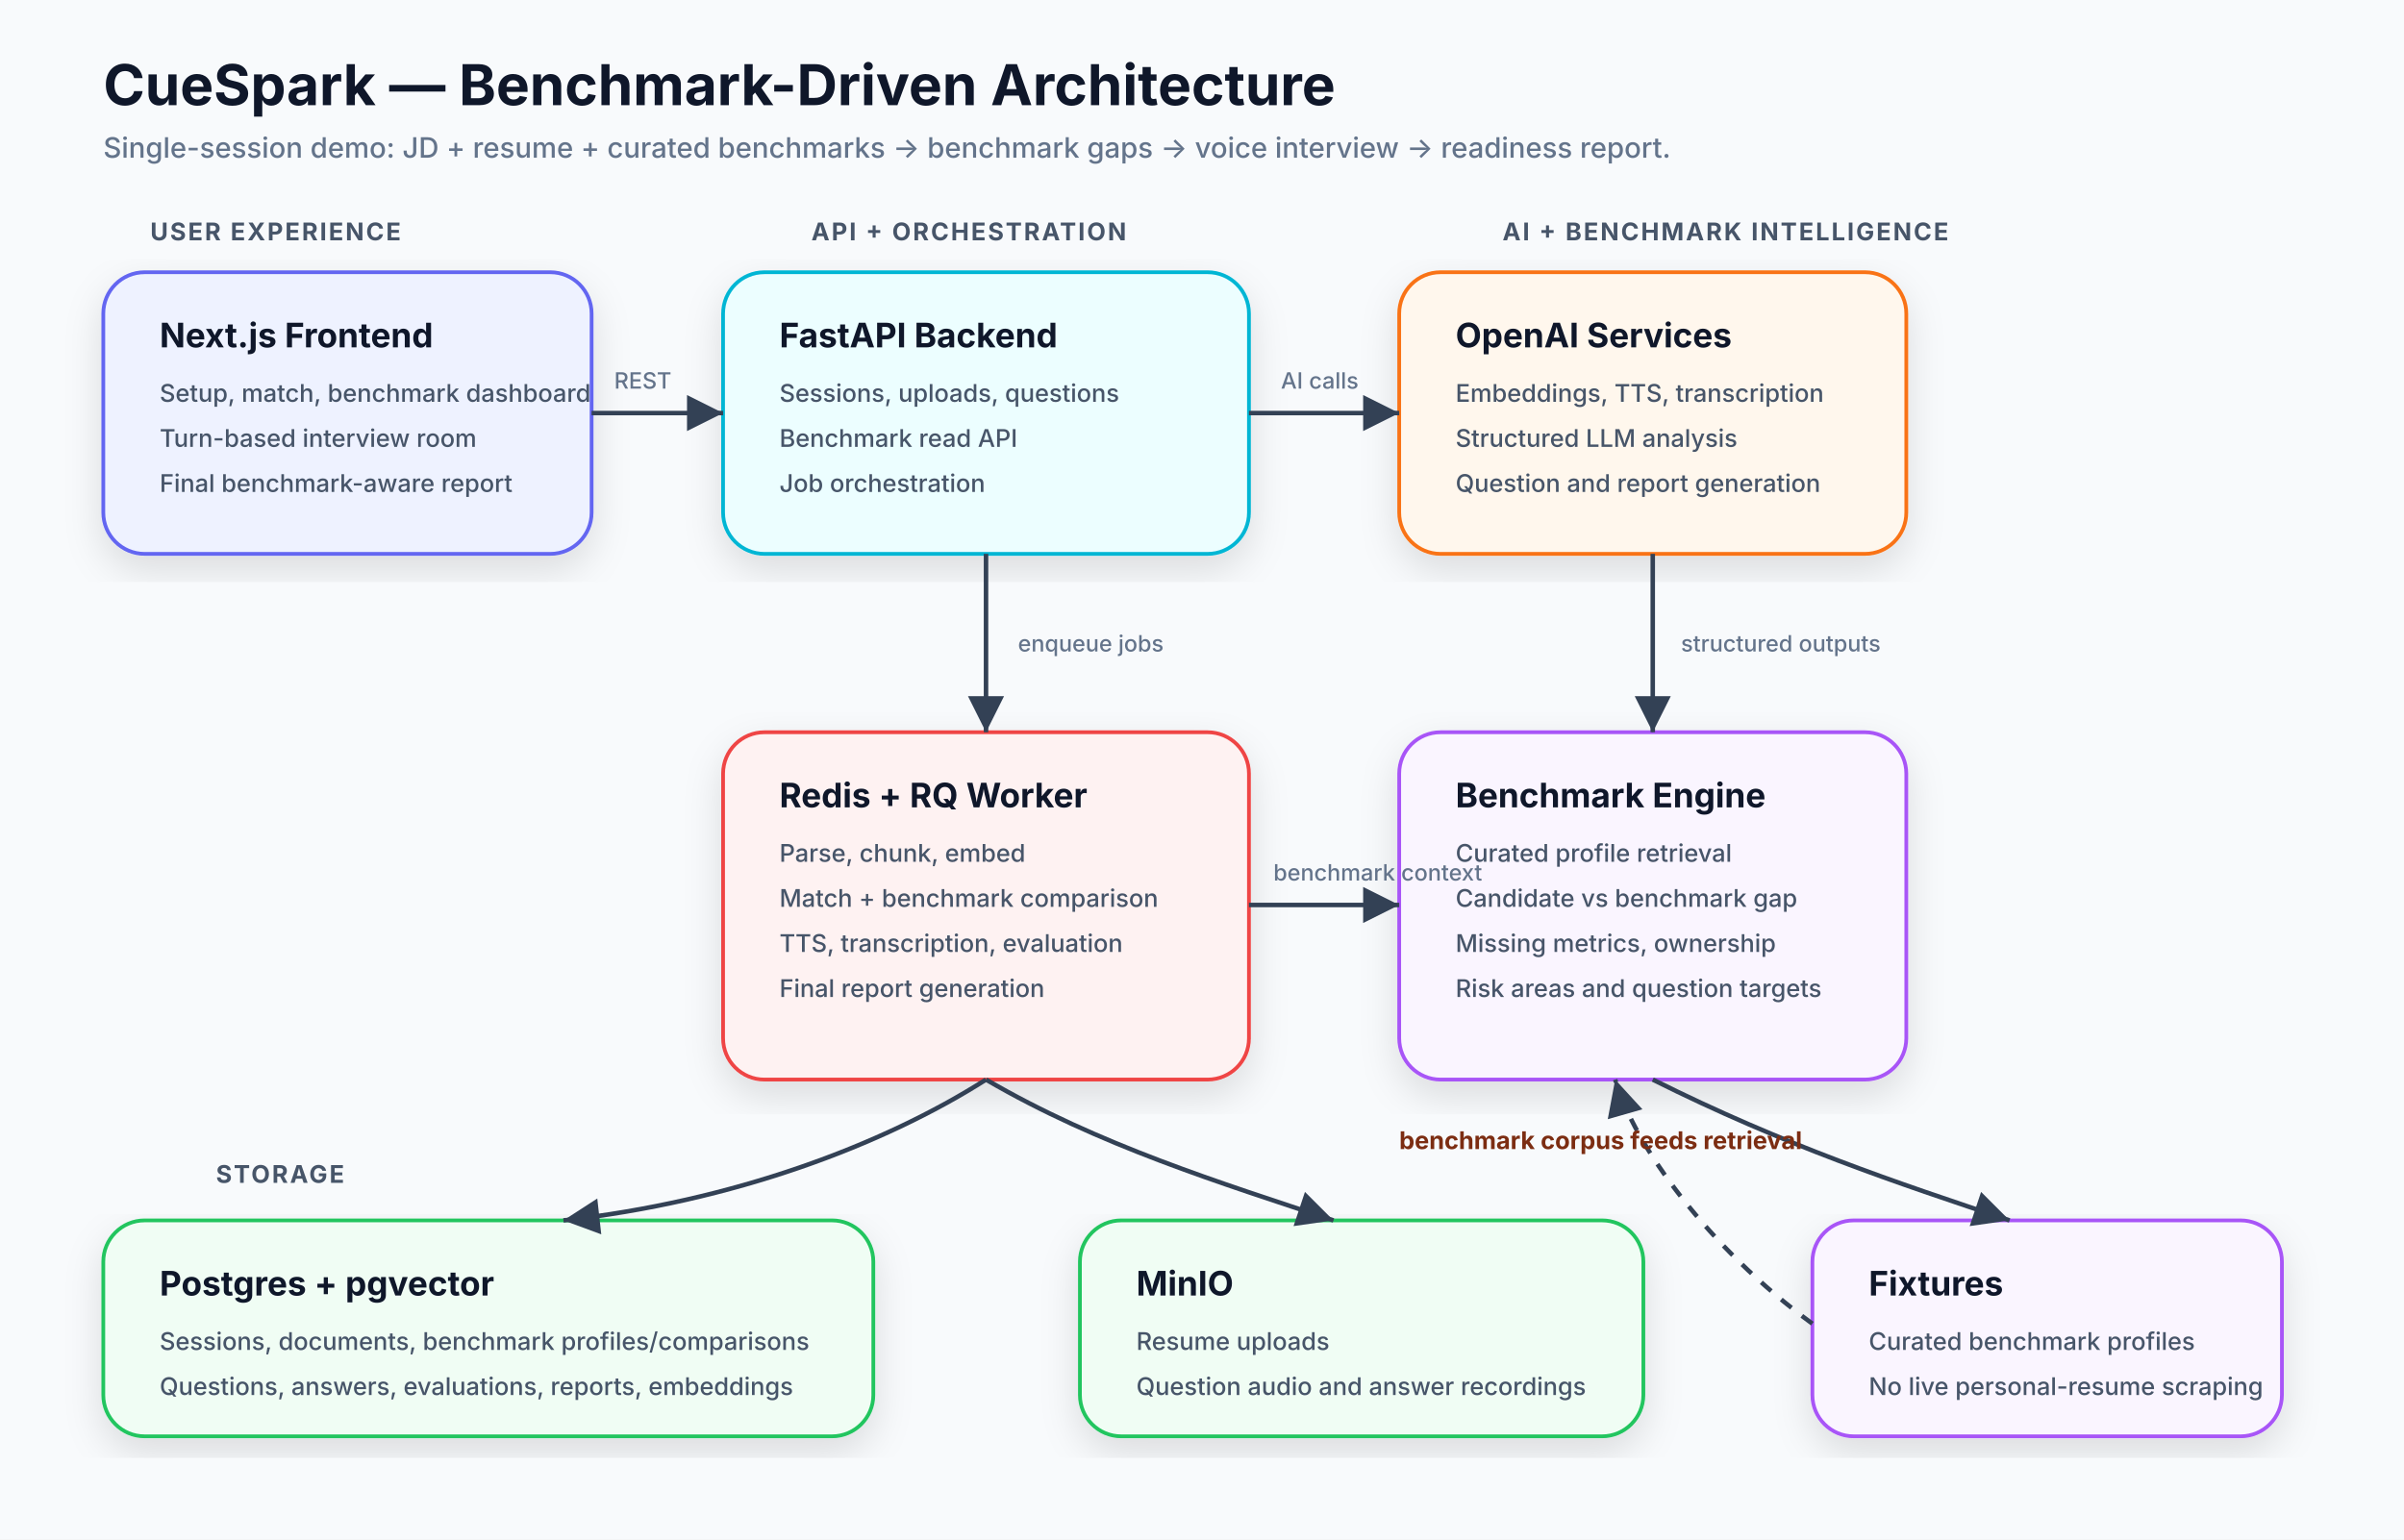
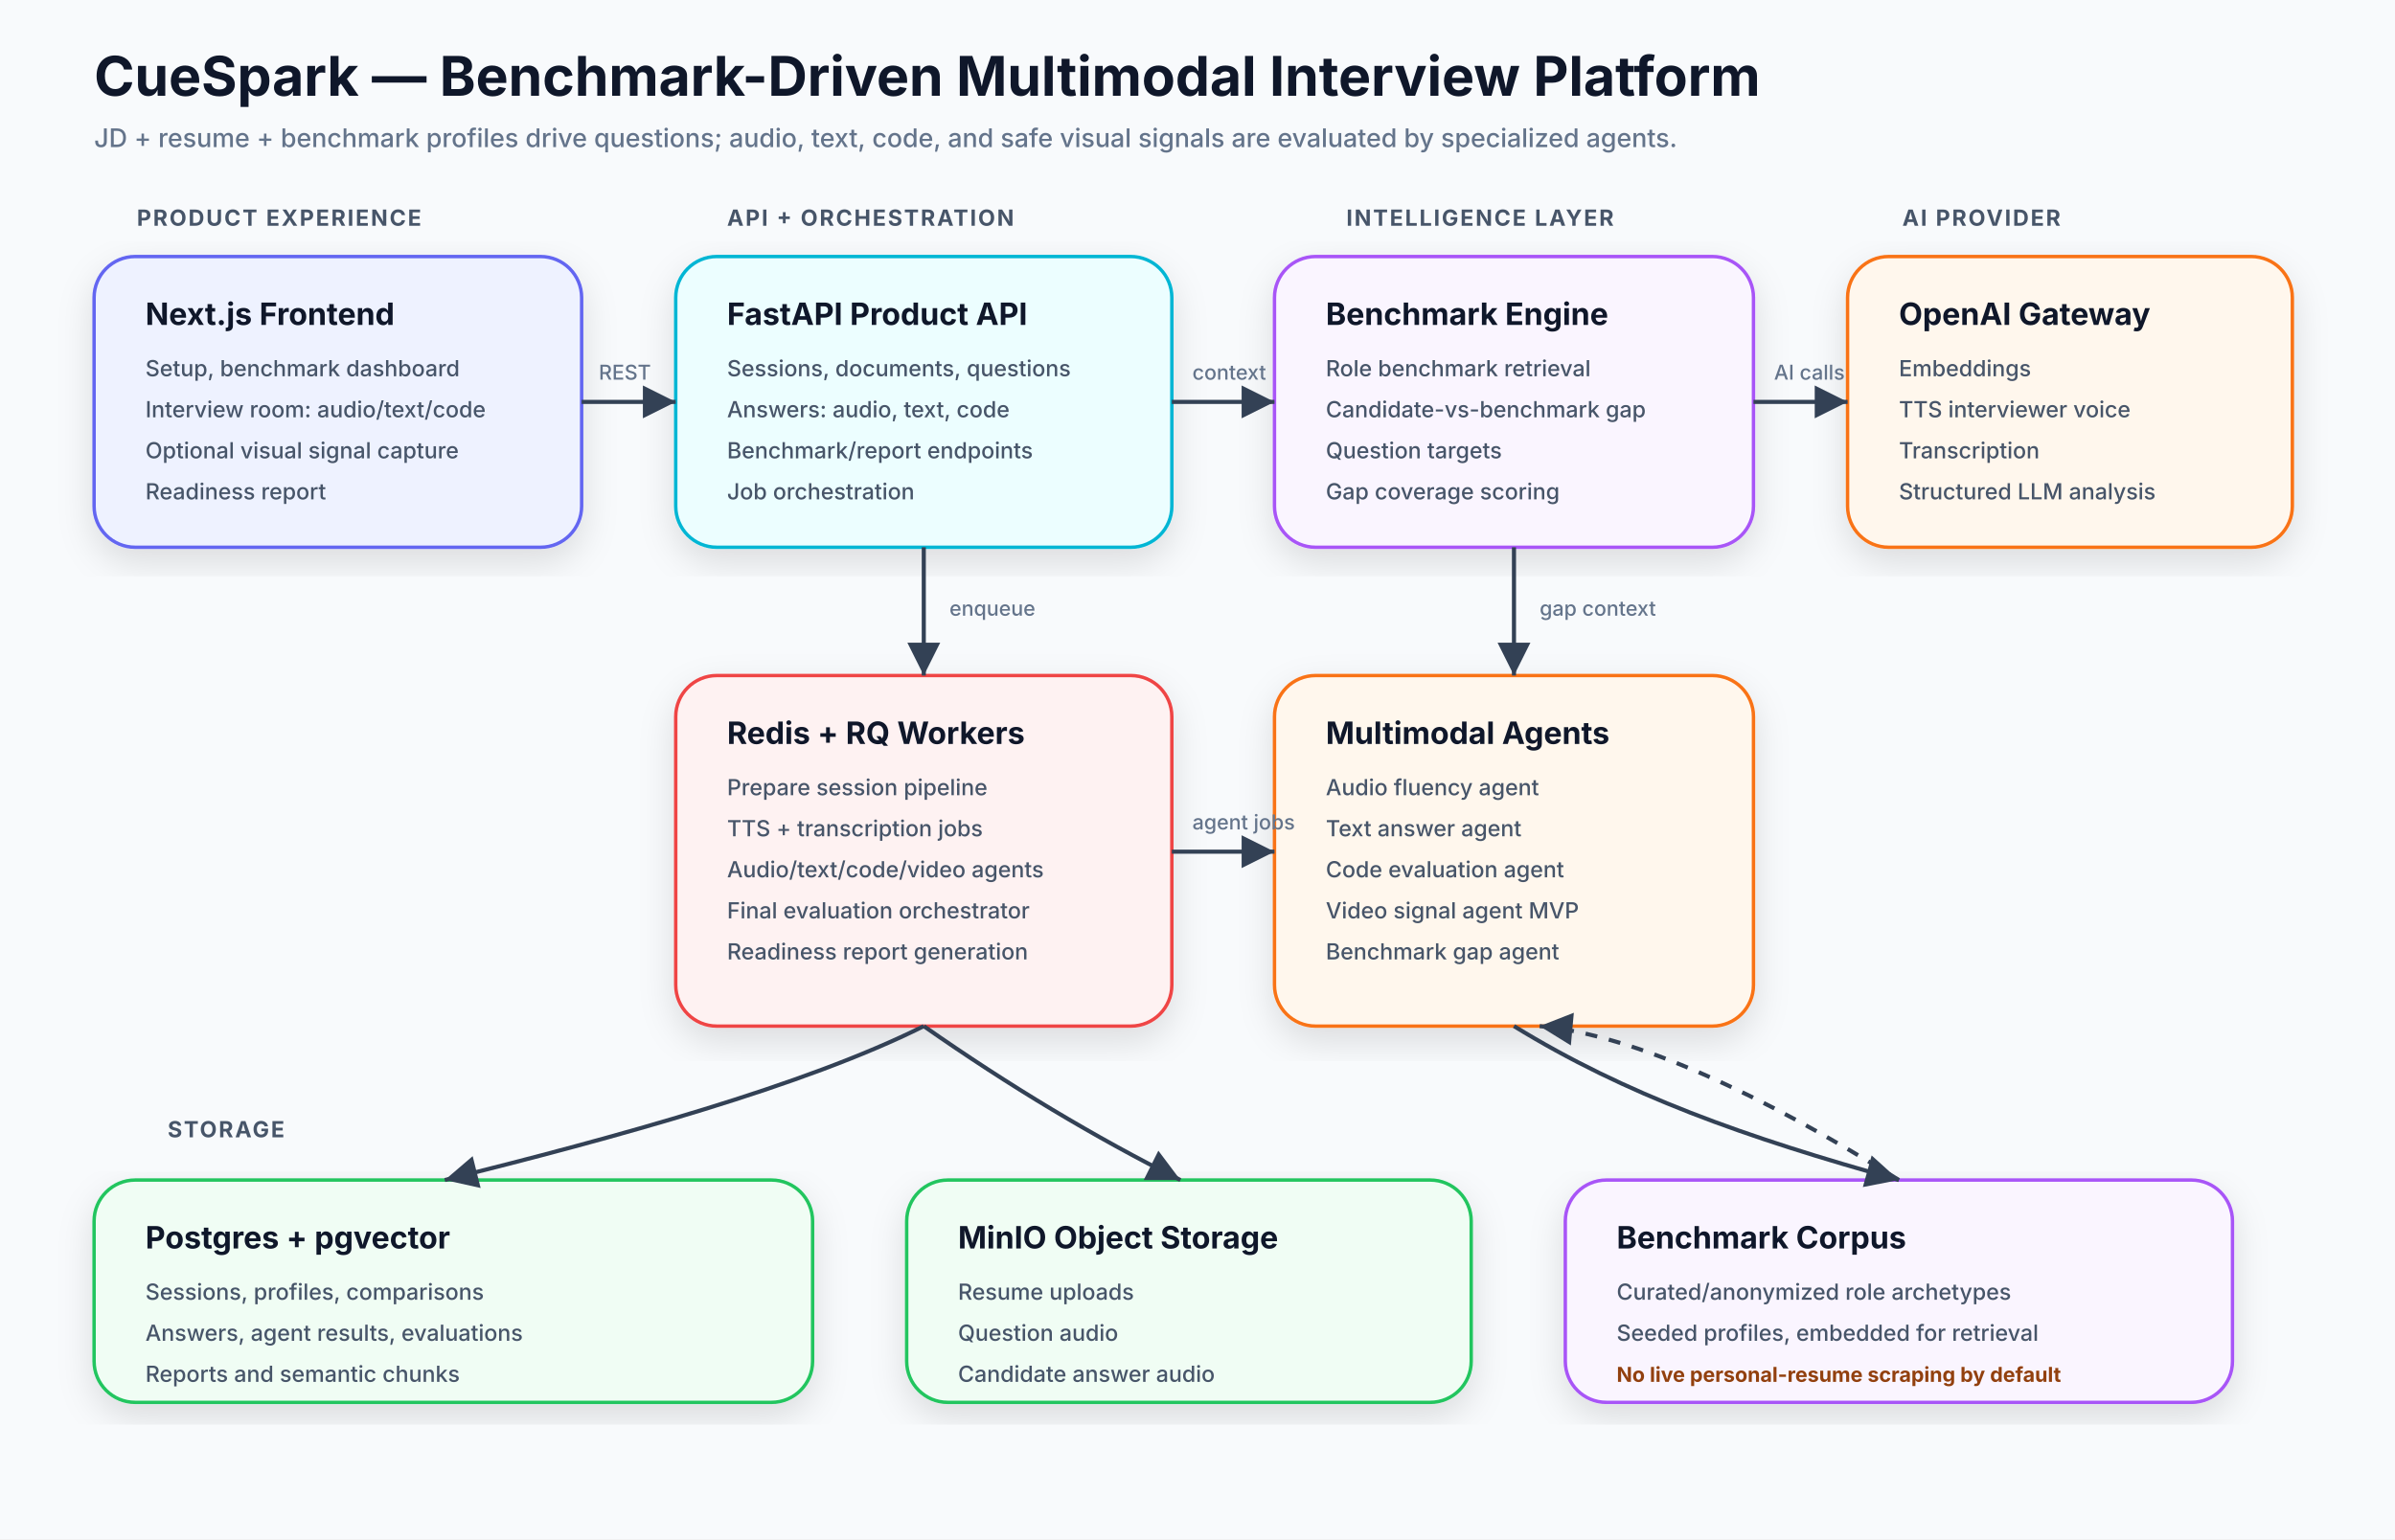
- <svg xmlns="http://www.w3.org/2000/svg" width="1280" height="820" viewBox="0 0 1280 820" role="img" aria-label="CueSpark benchmark-driven system architecture">
+ <svg xmlns="http://www.w3.org/2000/svg" width="1400" height="900" viewBox="0 0 1400 900" role="img" aria-label="CueSpark full product architecture">
  <defs>
    <filter id="shadow">
      <feDropShadow dx="0" dy="8" stdDeviation="10" flood-opacity="0.12" />
    </filter>
    <marker id="arrow" markerWidth="12" markerHeight="12" refX="10" refY="6" orient="auto" markerUnits="strokeWidth">
      <path d="M2,2 L10,6 L2,10 Z" fill="#334155" />
    </marker>
    <style>
-       .bg{fill:#f8fafc}.title{font:700 30px Inter,Arial,sans-serif;fill:#0f172a}.subtitle{font:500 15px Inter,Arial,sans-serif;fill:#64748b}
-       .box{fill:#fff;stroke:#cbd5e1;stroke-width:2;filter:url(#shadow)}.blue{fill:#eef2ff;stroke:#6366f1}.cyan{fill:#ecfeff;stroke:#06b6d4}.green{fill:#f0fdf4;stroke:#22c55e}.orange{fill:#fff7ed;stroke:#f97316}.red{fill:#fef2f2;stroke:#ef4444}.purple{fill:#faf5ff;stroke:#a855f7}
-       .label{font:700 18px Inter,Arial,sans-serif;fill:#0f172a}.small{font:500 13px Inter,Arial,sans-serif;fill:#475569}.tiny{font:500 12px Inter,Arial,sans-serif;fill:#64748b}.group{font:700 13px Inter,Arial,sans-serif;fill:#475569;letter-spacing:.08em}
-       .line{stroke:#334155;stroke-width:2.4;fill:none;marker-end:url(#arrow)}.dash{stroke-dasharray:7 7}.note{font:700 13px Inter,Arial,sans-serif;fill:#7c2d12}
+       .bg{fill:#f8fafc}.title{font:700 32px Inter,Arial,sans-serif;fill:#0f172a}.subtitle{font:500 15px Inter,Arial,sans-serif;fill:#64748b}.group{font:700 13px Inter,Arial,sans-serif;fill:#475569;letter-spacing:.08em}.box{fill:#fff;stroke:#cbd5e1;stroke-width:2;filter:url(#shadow)}.blue{fill:#eef2ff;stroke:#6366f1}.cyan{fill:#ecfeff;stroke:#06b6d4}.green{fill:#f0fdf4;stroke:#22c55e}.orange{fill:#fff7ed;stroke:#f97316}.red{fill:#fef2f2;stroke:#ef4444}.purple{fill:#faf5ff;stroke:#a855f7}.label{font:700 18px Inter,Arial,sans-serif;fill:#0f172a}.small{font:500 13px Inter,Arial,sans-serif;fill:#475569}.tiny{font:500 12px Inter,Arial,sans-serif;fill:#64748b}.line{stroke:#334155;stroke-width:2.4;fill:none;marker-end:url(#arrow)}.dash{stroke-dasharray:7 7}.warn{font:700 12px Inter,Arial,sans-serif;fill:#92400e}
    </style>
  </defs>
-   <rect class="bg" width="1280" height="820" />
-   <text x="55" y="56" class="title">CueSpark — Benchmark-Driven Architecture</text>
-   <text x="55" y="84" class="subtitle">Single-session demo: JD + resume + curated benchmarks → benchmark gaps → voice interview → readiness report.</text>
-   <text x="80" y="128" class="group">USER EXPERIENCE</text>
-   <rect x="55" y="145" width="260" height="150" rx="22" class="box blue" />
-   <text x="85" y="185" class="label">Next.js Frontend</text>
-   <text x="85" y="214" class="small">Setup, match, benchmark dashboard</text>
-   <text x="85" y="238" class="small">Turn-based interview room</text>
-   <text x="85" y="262" class="small">Final benchmark-aware report</text>
-   <text x="432" y="128" class="group">API + ORCHESTRATION</text>
-   <rect x="385" y="145" width="280" height="150" rx="22" class="box cyan" />
-   <text x="415" y="185" class="label">FastAPI Backend</text>
-   <text x="415" y="214" class="small">Sessions, uploads, questions</text>
-   <text x="415" y="238" class="small">Benchmark read API</text>
-   <text x="415" y="262" class="small">Job orchestration</text>
-   <rect x="385" y="390" width="280" height="185" rx="22" class="box red" />
-   <text x="415" y="430" class="label">Redis + RQ Worker</text>
-   <text x="415" y="459" class="small">Parse, chunk, embed</text>
-   <text x="415" y="483" class="small">Match + benchmark comparison</text>
-   <text x="415" y="507" class="small">TTS, transcription, evaluation</text>
-   <text x="415" y="531" class="small">Final report generation</text>
-   <text x="800" y="128" class="group">AI + BENCHMARK INTELLIGENCE</text>
-   <rect x="745" y="145" width="270" height="150" rx="22" class="box orange" />
-   <text x="775" y="185" class="label">OpenAI Services</text>
-   <text x="775" y="214" class="small">Embeddings, TTS, transcription</text>
-   <text x="775" y="238" class="small">Structured LLM analysis</text>
-   <text x="775" y="262" class="small">Question and report generation</text>
-   <rect x="745" y="390" width="270" height="185" rx="22" class="box purple" />
-   <text x="775" y="430" class="label">Benchmark Engine</text>
-   <text x="775" y="459" class="small">Curated profile retrieval</text>
-   <text x="775" y="483" class="small">Candidate vs benchmark gap</text>
-   <text x="775" y="507" class="small">Missing metrics, ownership</text>
-   <text x="775" y="531" class="small">Risk areas and question targets</text>
-   <text x="115" y="630" class="group">STORAGE</text>
-   <rect x="55" y="650" width="410" height="115" rx="22" class="box green" />
-   <text x="85" y="690" class="label">Postgres + pgvector</text>
-   <text x="85" y="719" class="small">Sessions, documents, benchmark profiles/comparisons</text>
-   <text x="85" y="743" class="small">Questions, answers, evaluations, reports, embeddings</text>
-   <rect x="575" y="650" width="300" height="115" rx="22" class="box green" />
-   <text x="605" y="690" class="label">MinIO</text>
-   <text x="605" y="719" class="small">Resume uploads</text>
-   <text x="605" y="743" class="small">Question audio and answer recordings</text>
-   <rect x="965" y="650" width="250" height="115" rx="22" class="box purple" />
-   <text x="995" y="690" class="label">Fixtures</text>
-   <text x="995" y="719" class="small">Curated benchmark profiles</text>
-   <text x="995" y="743" class="small">No live personal-resume scraping</text>
-   <path class="line" d="M315 220 H385" />
-   <text x="327" y="207" class="tiny">REST</text>
-   <path class="line" d="M525 295 V390" />
-   <text x="542" y="347" class="tiny">enqueue jobs</text>
-   <path class="line" d="M665 220 H745" />
-   <text x="682" y="207" class="tiny">AI calls</text>
-   <path class="line" d="M665 482 H745" />
-   <text x="678" y="469" class="tiny">benchmark context</text>
-   <path class="line" d="M880 295 V390" />
-   <text x="895" y="347" class="tiny">structured outputs</text>
-   <path class="line" d="M525 575 C470 610 390 640 300 650" />
-   <path class="line" d="M525 575 C585 610 650 630 710 650" />
-   <path class="line" d="M880 575 C950 610 1010 630 1070 650" />
-   <path class="line dash" d="M965 705 C910 665 870 610 860 575" />
-   <text x="745" y="612" class="note">benchmark corpus feeds retrieval</text>
+   <rect class="bg" width="1400" height="900" />
+   <text x="55" y="56" class="title">CueSpark — Benchmark-Driven Multimodal Interview Platform</text>
+   <text x="55" y="86" class="subtitle">JD + resume + benchmark profiles drive questions; audio, text, code, and safe visual signals are evaluated by specialized agents.</text>
+   <text x="80" y="132" class="group">PRODUCT EXPERIENCE</text>
+   <rect x="55" y="150" width="285" height="170" rx="24" class="box blue" />
+   <text x="85" y="190" class="label">Next.js Frontend</text>
+   <text x="85" y="220" class="small">Setup, benchmark dashboard</text>
+   <text x="85" y="244" class="small">Interview room: audio/text/code</text>
+   <text x="85" y="268" class="small">Optional visual signal capture</text>
+   <text x="85" y="292" class="small">Readiness report</text>
+   <text x="425" y="132" class="group">API + ORCHESTRATION</text>
+   <rect x="395" y="150" width="290" height="170" rx="24" class="box cyan" />
+   <text x="425" y="190" class="label">FastAPI Product API</text>
+   <text x="425" y="220" class="small">Sessions, documents, questions</text>
+   <text x="425" y="244" class="small">Answers: audio, text, code</text>
+   <text x="425" y="268" class="small">Benchmark/report endpoints</text>
+   <text x="425" y="292" class="small">Job orchestration</text>
+   <rect x="395" y="395" width="290" height="205" rx="24" class="box red" />
+   <text x="425" y="435" class="label">Redis + RQ Workers</text>
+   <text x="425" y="465" class="small">Prepare session pipeline</text>
+   <text x="425" y="489" class="small">TTS + transcription jobs</text>
+   <text x="425" y="513" class="small">Audio/text/code/video agents</text>
+   <text x="425" y="537" class="small">Final evaluation orchestrator</text>
+   <text x="425" y="561" class="small">Readiness report generation</text>
+   <text x="787" y="132" class="group">INTELLIGENCE LAYER</text>
+   <rect x="745" y="150" width="280" height="170" rx="24" class="box purple" />
+   <text x="775" y="190" class="label">Benchmark Engine</text>
+   <text x="775" y="220" class="small">Role benchmark retrieval</text>
+   <text x="775" y="244" class="small">Candidate-vs-benchmark gap</text>
+   <text x="775" y="268" class="small">Question targets</text>
+   <text x="775" y="292" class="small">Gap coverage scoring</text>
+   <rect x="745" y="395" width="280" height="205" rx="24" class="box orange" />
+   <text x="775" y="435" class="label">Multimodal Agents</text>
+   <text x="775" y="465" class="small">Audio fluency agent</text>
+   <text x="775" y="489" class="small">Text answer agent</text>
+   <text x="775" y="513" class="small">Code evaluation agent</text>
+   <text x="775" y="537" class="small">Video signal agent MVP</text>
+   <text x="775" y="561" class="small">Benchmark gap agent</text>
+   <text x="1112" y="132" class="group">AI PROVIDER</text>
+   <rect x="1080" y="150" width="260" height="170" rx="24" class="box orange" />
+   <text x="1110" y="190" class="label">OpenAI Gateway</text>
+   <text x="1110" y="220" class="small">Embeddings</text>
+   <text x="1110" y="244" class="small">TTS interviewer voice</text>
+   <text x="1110" y="268" class="small">Transcription</text>
+   <text x="1110" y="292" class="small">Structured LLM analysis</text>
+   <text x="98" y="665" class="group">STORAGE</text>
+   <rect x="55" y="690" width="420" height="130" rx="24" class="box green" />
+   <text x="85" y="730" class="label">Postgres + pgvector</text>
+   <text x="85" y="760" class="small">Sessions, profiles, comparisons</text>
+   <text x="85" y="784" class="small">Answers, agent results, evaluations</text>
+   <text x="85" y="808" class="small">Reports and semantic chunks</text>
+   <rect x="530" y="690" width="330" height="130" rx="24" class="box green" />
+   <text x="560" y="730" class="label">MinIO Object Storage</text>
+   <text x="560" y="760" class="small">Resume uploads</text>
+   <text x="560" y="784" class="small">Question audio</text>
+   <text x="560" y="808" class="small">Candidate answer audio</text>
+   <rect x="915" y="690" width="390" height="130" rx="24" class="box purple" />
+   <text x="945" y="730" class="label">Benchmark Corpus</text>
+   <text x="945" y="760" class="small">Curated/anonymized role archetypes</text>
+   <text x="945" y="784" class="small">Seeded profiles, embedded for retrieval</text>
+   <text x="945" y="808" class="warn">No live personal-resume scraping by default</text>
+   <path class="line" d="M340 235 H395" />
+   <text x="350" y="222" class="tiny">REST</text>
+   <path class="line" d="M540 320 V395" />
+   <text x="555" y="360" class="tiny">enqueue</text>
+   <path class="line" d="M685 235 H745" />
+   <text x="697" y="222" class="tiny">context</text>
+   <path class="line" d="M685 498 H745" />
+   <text x="697" y="485" class="tiny">agent jobs</text>
+   <path class="line" d="M1025 235 H1080" />
+   <text x="1037" y="222" class="tiny">AI calls</text>
+   <path class="line" d="M885 320 V395" />
+   <text x="900" y="360" class="tiny">gap context</text>
+   <path class="line" d="M540 600 C470 635 360 665 260 690" />
+   <path class="line" d="M540 600 C590 635 640 665 690 690" />
+   <path class="line" d="M885 600 C950 640 1020 665 1110 690" />
+   <path class="line dash" d="M1110 690 C1030 640 955 605 900 600" />
</svg>
